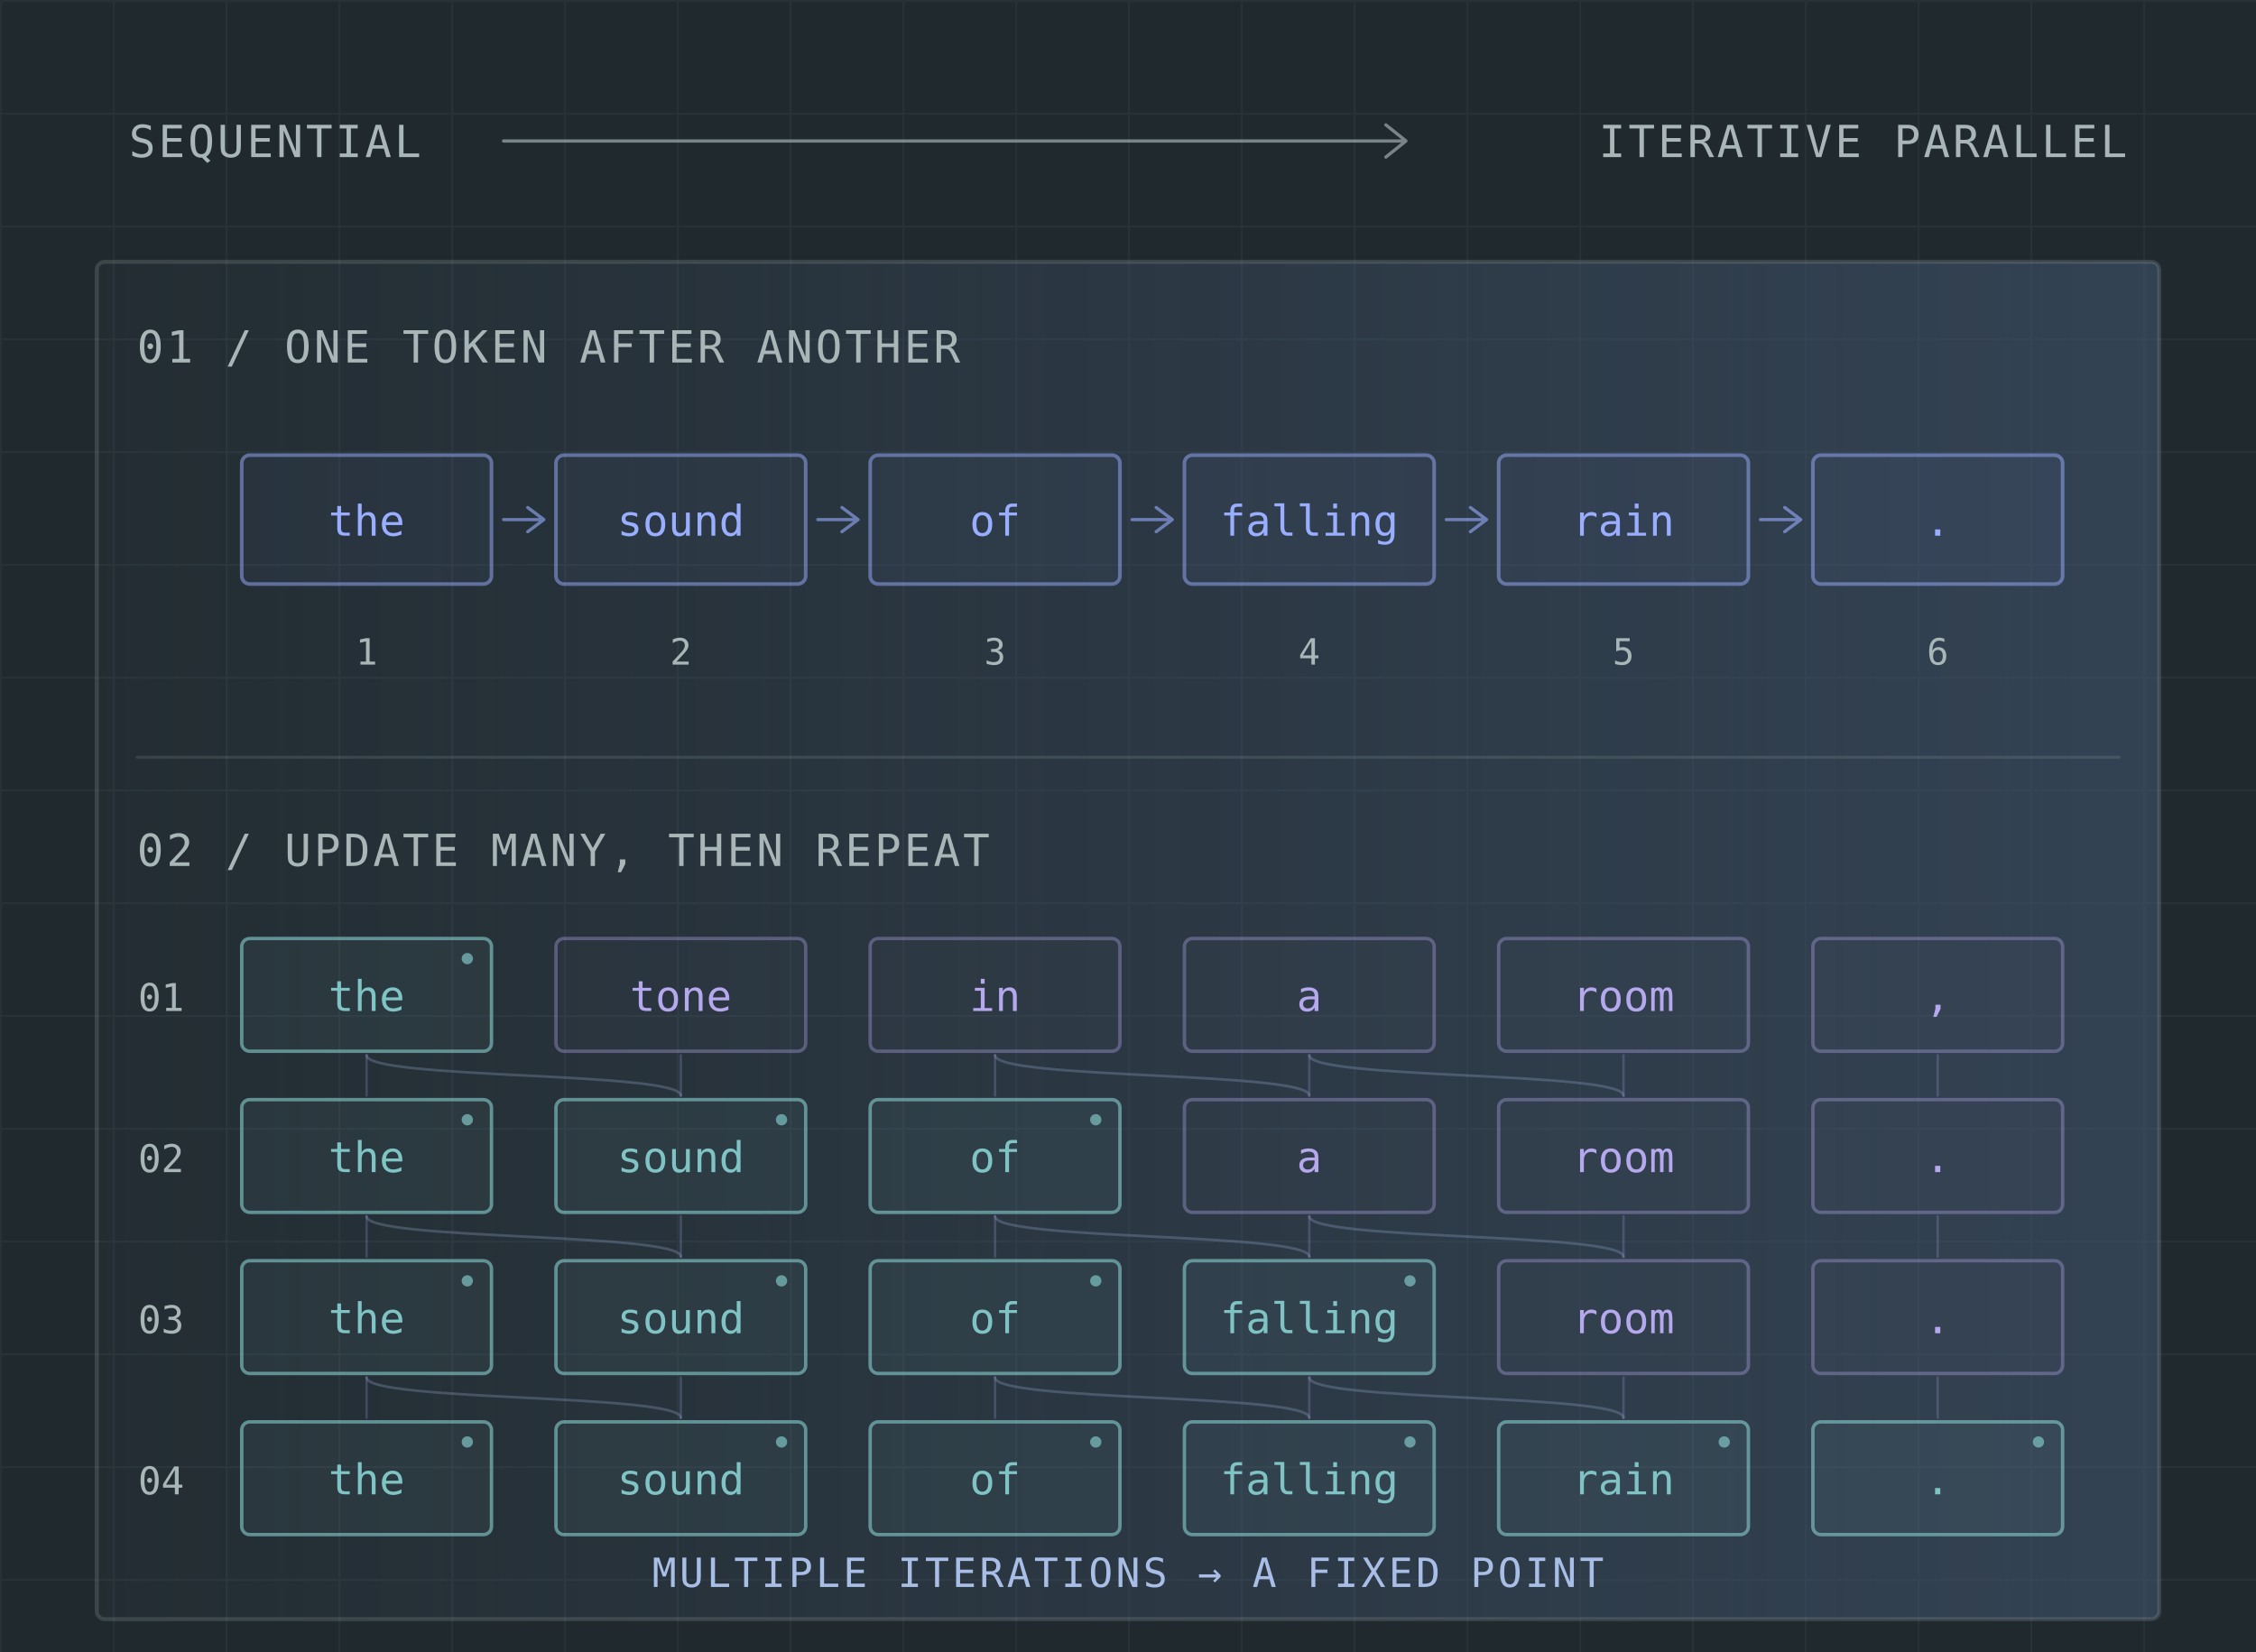
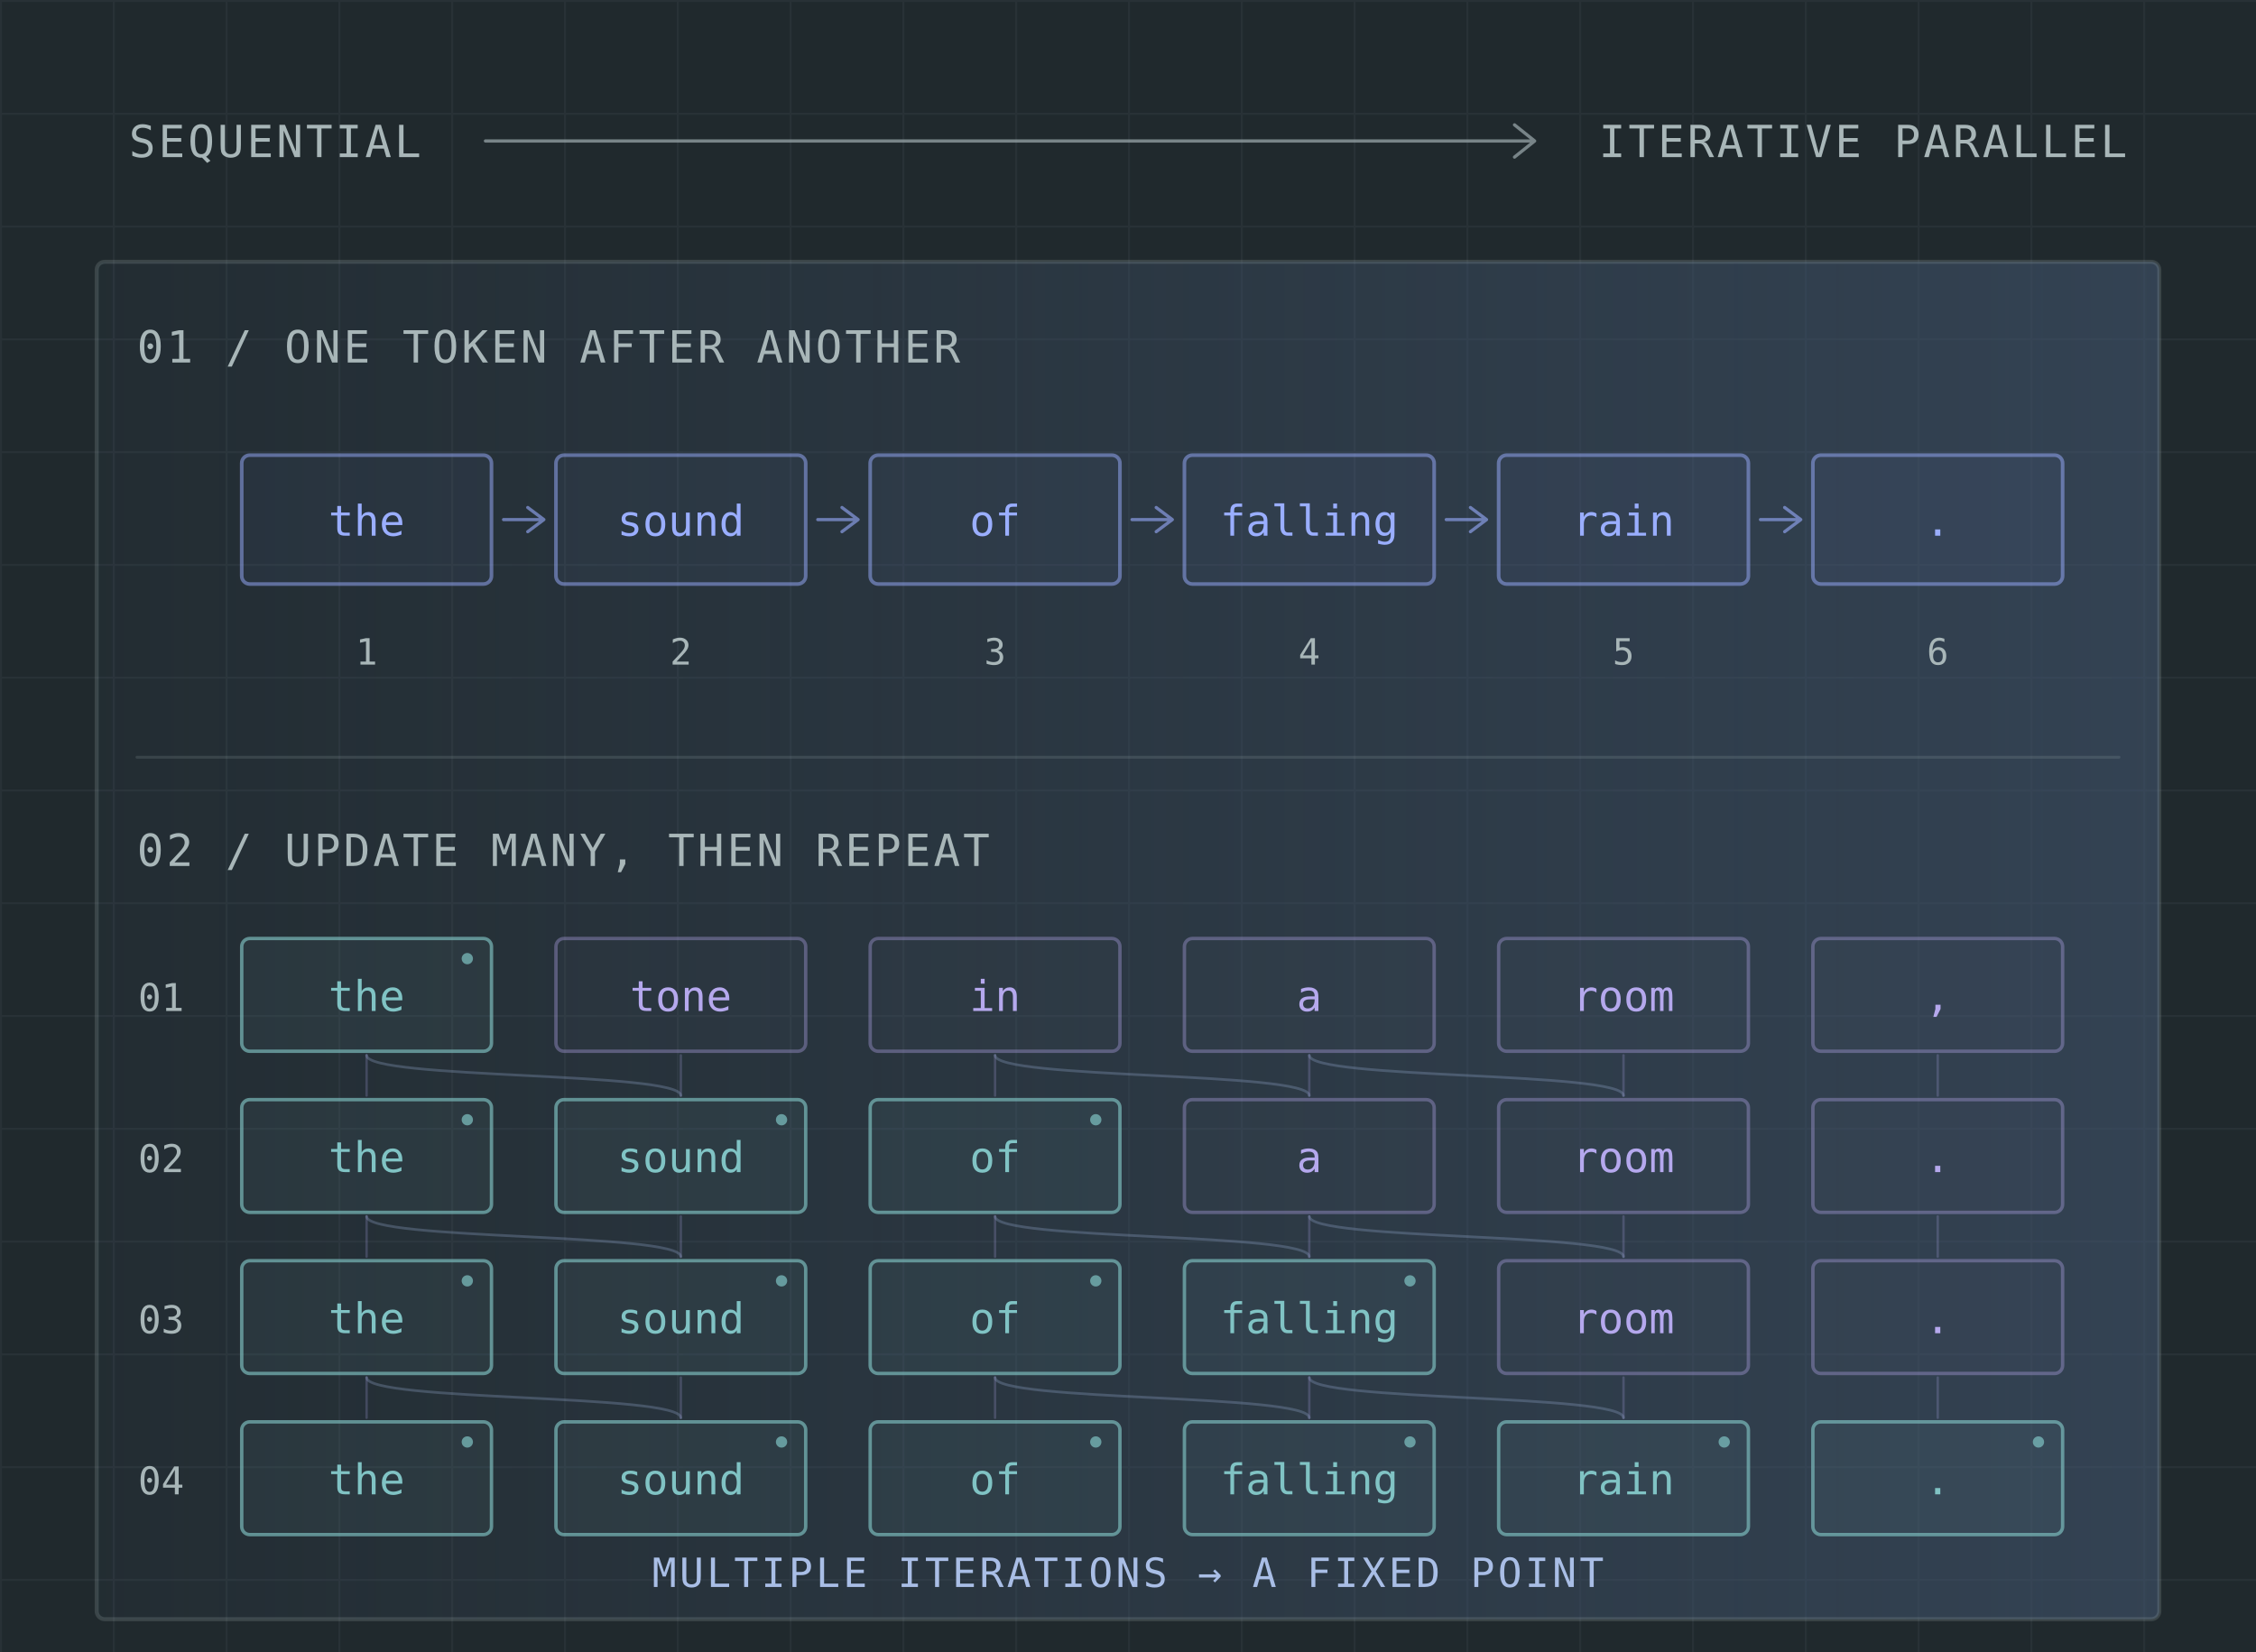
<svg xmlns="http://www.w3.org/2000/svg" width="560" height="410" viewBox="0 0 560 410" fill="none" role="img" aria-labelledby="title desc">
  <defs>
    <pattern id="grid" width="28" height="28" patternUnits="userSpaceOnUse">
      <path d="M28 0H0V28" stroke="#a8b6b8" stroke-opacity=".065" />
    </pattern>
    <linearGradient id="wash" x1="24" y1="0" x2="536" y2="0" gradientUnits="userSpaceOnUse">
      <stop stop-color="#435772" stop-opacity=".08" />
      <stop offset="1" stop-color="#435772" stop-opacity=".55" />
    </linearGradient>
    <linearGradient id="audio" x1="32" y1="0" x2="528" y2="0" gradientUnits="userSpaceOnUse">
      <stop stop-color="#80c3c4" />
      <stop offset=".5" stop-color="#9aaeff" />
      <stop offset="1" stop-color="#b5a8ed" />
    </linearGradient>
  </defs>
  <rect width="560" height="470" fill="#20292d" />
  <rect width="560" height="470" fill="url(#grid)" />
-   <text x="32" y="39" fill="#a8b6b8" font-family="monospace" font-size="11" letter-spacing=".7" text-anchor="start">SEQUENTIAL</text>
-   <text x="528" y="39" fill="#a8b6b8" font-family="monospace" font-size="11" letter-spacing=".7" text-anchor="end">ITERATIVE PARALLEL</text>
-   <path d="M125 35H349m-5-4 5 4-5 4" stroke="#a8b6b8" stroke-opacity="0.65" stroke-width="0.8" stroke-linejoin="round" stroke-linecap="round" />
+   <text x="32" y="39" fill="#a8b6b8" font-family="monospace" font-size="11" letter-spacing=".7" text-anchor="start" textLength="72.50" lengthAdjust="spacingAndGlyphs">SEQUENTIAL</text>
+   <text x="528" y="39" fill="#a8b6b8" font-family="monospace" font-size="11" letter-spacing=".7" text-anchor="end" textLength="131.06" lengthAdjust="spacingAndGlyphs">ITERATIVE PARALLEL</text>
+   <path d="M120.50 35H380.94m-5-4 5 4-5 4" stroke="#a8b6b8" stroke-opacity="0.65" stroke-width="0.8" stroke-linejoin="round" stroke-linecap="round" />
  <rect x="24" y="65" width="512" height="337" rx="2" fill="url(#wash)" stroke="#a8b6b8" stroke-opacity=".2" />
  <text x="34" y="90" fill="#a8b6b8" font-family="monospace" font-size="11" letter-spacing=".7" text-anchor="start">01 / ONE TOKEN AFTER ANOTHER</text>
  <rect x="60" y="113" width="62" height="32" rx="2" fill="#9aaeff" fill-opacity=".045" stroke="#9aaeff" stroke-opacity=".5" stroke-width=".9" />
  <text x="91" y="133" fill="#9aaeff" font-family="monospace" font-size="10.5" letter-spacing="0" text-anchor="middle">the</text>
  <text x="91" y="165" fill="#a8b6b8" font-family="monospace" font-size="9" letter-spacing="0" text-anchor="middle">1</text>
  <path d="M125 129h10m-4-3 4 3-4 3" stroke="#9aaeff" stroke-opacity="0.6" stroke-width="0.8" stroke-linejoin="round" stroke-linecap="round" />
  <rect x="138" y="113" width="62" height="32" rx="2" fill="#9aaeff" fill-opacity=".045" stroke="#9aaeff" stroke-opacity=".5" stroke-width=".9" />
  <text x="169" y="133" fill="#9aaeff" font-family="monospace" font-size="10.5" letter-spacing="0" text-anchor="middle">sound</text>
  <text x="169" y="165" fill="#a8b6b8" font-family="monospace" font-size="9" letter-spacing="0" text-anchor="middle">2</text>
  <path d="M203 129h10m-4-3 4 3-4 3" stroke="#9aaeff" stroke-opacity="0.6" stroke-width="0.8" stroke-linejoin="round" stroke-linecap="round" />
  <rect x="216" y="113" width="62" height="32" rx="2" fill="#9aaeff" fill-opacity=".045" stroke="#9aaeff" stroke-opacity=".5" stroke-width=".9" />
  <text x="247" y="133" fill="#9aaeff" font-family="monospace" font-size="10.5" letter-spacing="0" text-anchor="middle">of</text>
  <text x="247" y="165" fill="#a8b6b8" font-family="monospace" font-size="9" letter-spacing="0" text-anchor="middle">3</text>
  <path d="M281 129h10m-4-3 4 3-4 3" stroke="#9aaeff" stroke-opacity="0.6" stroke-width="0.8" stroke-linejoin="round" stroke-linecap="round" />
  <rect x="294" y="113" width="62" height="32" rx="2" fill="#9aaeff" fill-opacity=".045" stroke="#9aaeff" stroke-opacity=".5" stroke-width=".9" />
  <text x="325" y="133" fill="#9aaeff" font-family="monospace" font-size="10.5" letter-spacing="0" text-anchor="middle">falling</text>
  <text x="325" y="165" fill="#a8b6b8" font-family="monospace" font-size="9" letter-spacing="0" text-anchor="middle">4</text>
  <path d="M359 129h10m-4-3 4 3-4 3" stroke="#9aaeff" stroke-opacity="0.6" stroke-width="0.8" stroke-linejoin="round" stroke-linecap="round" />
  <rect x="372" y="113" width="62" height="32" rx="2" fill="#9aaeff" fill-opacity=".045" stroke="#9aaeff" stroke-opacity=".5" stroke-width=".9" />
  <text x="403" y="133" fill="#9aaeff" font-family="monospace" font-size="10.5" letter-spacing="0" text-anchor="middle">rain</text>
  <text x="403" y="165" fill="#a8b6b8" font-family="monospace" font-size="9" letter-spacing="0" text-anchor="middle">5</text>
  <path d="M437 129h10m-4-3 4 3-4 3" stroke="#9aaeff" stroke-opacity="0.6" stroke-width="0.8" stroke-linejoin="round" stroke-linecap="round" />
  <rect x="450" y="113" width="62" height="32" rx="2" fill="#9aaeff" fill-opacity=".045" stroke="#9aaeff" stroke-opacity=".5" stroke-width=".9" />
  <text x="481" y="133" fill="#9aaeff" font-family="monospace" font-size="10.5" letter-spacing="0" text-anchor="middle">.</text>
  <text x="481" y="165" fill="#a8b6b8" font-family="monospace" font-size="9" letter-spacing="0" text-anchor="middle">6</text>
  <path d="M34 188H526" stroke="#a8b6b8" stroke-opacity="0.17" stroke-width="0.7" stroke-linejoin="round" stroke-linecap="round" />
  <text x="34" y="215" fill="#a8b6b8" font-family="monospace" font-size="11" letter-spacing=".7" text-anchor="start">02 / UPDATE MANY, THEN REPEAT</text>
  <path d="M91 262C91 268 169 266 169 272" stroke="#9aafd8" stroke-opacity="0.28" stroke-width="0.65" stroke-linejoin="round" stroke-linecap="round" />
  <path d="M247 262C247 268 325 266 325 272" stroke="#9aafd8" stroke-opacity="0.28" stroke-width="0.65" stroke-linejoin="round" stroke-linecap="round" />
  <path d="M325 262C325 268 403 266 403 272" stroke="#9aafd8" stroke-opacity="0.28" stroke-width="0.65" stroke-linejoin="round" stroke-linecap="round" />
  <path d="M91 262V272" stroke="#b5a8ed" stroke-opacity="0.22" stroke-width="0.6" stroke-linejoin="round" stroke-linecap="round" />
  <path d="M169 262V272" stroke="#b5a8ed" stroke-opacity="0.22" stroke-width="0.6" stroke-linejoin="round" stroke-linecap="round" />
  <path d="M247 262V272" stroke="#b5a8ed" stroke-opacity="0.22" stroke-width="0.6" stroke-linejoin="round" stroke-linecap="round" />
  <path d="M325 262V272" stroke="#b5a8ed" stroke-opacity="0.22" stroke-width="0.6" stroke-linejoin="round" stroke-linecap="round" />
  <path d="M403 262V272" stroke="#b5a8ed" stroke-opacity="0.22" stroke-width="0.6" stroke-linejoin="round" stroke-linecap="round" />
  <path d="M481 262V272" stroke="#b5a8ed" stroke-opacity="0.22" stroke-width="0.6" stroke-linejoin="round" stroke-linecap="round" />
  <path d="M91 302C91 308 169 306 169 312" stroke="#9aafd8" stroke-opacity="0.28" stroke-width="0.65" stroke-linejoin="round" stroke-linecap="round" />
  <path d="M247 302C247 308 325 306 325 312" stroke="#9aafd8" stroke-opacity="0.28" stroke-width="0.65" stroke-linejoin="round" stroke-linecap="round" />
  <path d="M325 302C325 308 403 306 403 312" stroke="#9aafd8" stroke-opacity="0.28" stroke-width="0.65" stroke-linejoin="round" stroke-linecap="round" />
  <path d="M91 302V312" stroke="#b5a8ed" stroke-opacity="0.22" stroke-width="0.6" stroke-linejoin="round" stroke-linecap="round" />
  <path d="M169 302V312" stroke="#b5a8ed" stroke-opacity="0.22" stroke-width="0.6" stroke-linejoin="round" stroke-linecap="round" />
  <path d="M247 302V312" stroke="#b5a8ed" stroke-opacity="0.22" stroke-width="0.6" stroke-linejoin="round" stroke-linecap="round" />
  <path d="M325 302V312" stroke="#b5a8ed" stroke-opacity="0.22" stroke-width="0.6" stroke-linejoin="round" stroke-linecap="round" />
  <path d="M403 302V312" stroke="#b5a8ed" stroke-opacity="0.22" stroke-width="0.6" stroke-linejoin="round" stroke-linecap="round" />
  <path d="M481 302V312" stroke="#b5a8ed" stroke-opacity="0.22" stroke-width="0.6" stroke-linejoin="round" stroke-linecap="round" />
  <path d="M91 342C91 348 169 346 169 352" stroke="#9aafd8" stroke-opacity="0.28" stroke-width="0.65" stroke-linejoin="round" stroke-linecap="round" />
  <path d="M247 342C247 348 325 346 325 352" stroke="#9aafd8" stroke-opacity="0.28" stroke-width="0.65" stroke-linejoin="round" stroke-linecap="round" />
  <path d="M325 342C325 348 403 346 403 352" stroke="#9aafd8" stroke-opacity="0.28" stroke-width="0.65" stroke-linejoin="round" stroke-linecap="round" />
  <path d="M91 342V352" stroke="#b5a8ed" stroke-opacity="0.22" stroke-width="0.6" stroke-linejoin="round" stroke-linecap="round" />
  <path d="M169 342V352" stroke="#b5a8ed" stroke-opacity="0.22" stroke-width="0.6" stroke-linejoin="round" stroke-linecap="round" />
  <path d="M247 342V352" stroke="#b5a8ed" stroke-opacity="0.22" stroke-width="0.6" stroke-linejoin="round" stroke-linecap="round" />
  <path d="M325 342V352" stroke="#b5a8ed" stroke-opacity="0.22" stroke-width="0.6" stroke-linejoin="round" stroke-linecap="round" />
  <path d="M403 342V352" stroke="#b5a8ed" stroke-opacity="0.22" stroke-width="0.6" stroke-linejoin="round" stroke-linecap="round" />
  <path d="M481 342V352" stroke="#b5a8ed" stroke-opacity="0.22" stroke-width="0.6" stroke-linejoin="round" stroke-linecap="round" />
  <text x="40" y="251" fill="#a8b6b8" font-family="monospace" font-size="9.5" letter-spacing="0" text-anchor="middle">01</text>
  <rect x="60" y="233" width="62" height="28" rx="2" fill="#80c3c4" fill-opacity="0.065" stroke="#80c3c4" stroke-opacity="0.65" stroke-width=".85" />
  <text x="91" y="251" fill="#80c3c4" font-family="monospace" font-size="10.5" letter-spacing="0" text-anchor="middle">the</text>
  <circle cx="116" cy="238" r="1.4" fill="#80c3c4" fill-opacity=".7" />
  <rect x="138" y="233" width="62" height="28" rx="2" fill="#b5a8ed" fill-opacity="0.025" stroke="#b5a8ed" stroke-opacity="0.36" stroke-width=".85" />
  <text x="169" y="251" fill="#b5a8ed" font-family="monospace" font-size="10.5" letter-spacing="0" text-anchor="middle">tone</text>
  <rect x="216" y="233" width="62" height="28" rx="2" fill="#b5a8ed" fill-opacity="0.025" stroke="#b5a8ed" stroke-opacity="0.36" stroke-width=".85" />
  <text x="247" y="251" fill="#b5a8ed" font-family="monospace" font-size="10.5" letter-spacing="0" text-anchor="middle">in</text>
  <rect x="294" y="233" width="62" height="28" rx="2" fill="#b5a8ed" fill-opacity="0.025" stroke="#b5a8ed" stroke-opacity="0.36" stroke-width=".85" />
  <text x="325" y="251" fill="#b5a8ed" font-family="monospace" font-size="10.5" letter-spacing="0" text-anchor="middle">a</text>
  <rect x="372" y="233" width="62" height="28" rx="2" fill="#b5a8ed" fill-opacity="0.025" stroke="#b5a8ed" stroke-opacity="0.36" stroke-width=".85" />
  <text x="403" y="251" fill="#b5a8ed" font-family="monospace" font-size="10.5" letter-spacing="0" text-anchor="middle">room</text>
  <rect x="450" y="233" width="62" height="28" rx="2" fill="#b5a8ed" fill-opacity="0.025" stroke="#b5a8ed" stroke-opacity="0.36" stroke-width=".85" />
  <text x="481" y="251" fill="#b5a8ed" font-family="monospace" font-size="10.5" letter-spacing="0" text-anchor="middle">,</text>
  <text x="40" y="291" fill="#a8b6b8" font-family="monospace" font-size="9.5" letter-spacing="0" text-anchor="middle">02</text>
  <rect x="60" y="273" width="62" height="28" rx="2" fill="#80c3c4" fill-opacity="0.065" stroke="#80c3c4" stroke-opacity="0.65" stroke-width=".85" />
  <text x="91" y="291" fill="#80c3c4" font-family="monospace" font-size="10.5" letter-spacing="0" text-anchor="middle">the</text>
  <circle cx="116" cy="278" r="1.4" fill="#80c3c4" fill-opacity=".7" />
  <rect x="138" y="273" width="62" height="28" rx="2" fill="#80c3c4" fill-opacity="0.065" stroke="#80c3c4" stroke-opacity="0.65" stroke-width=".85" />
  <text x="169" y="291" fill="#80c3c4" font-family="monospace" font-size="10.5" letter-spacing="0" text-anchor="middle">sound</text>
  <circle cx="194" cy="278" r="1.4" fill="#80c3c4" fill-opacity=".7" />
  <rect x="216" y="273" width="62" height="28" rx="2" fill="#80c3c4" fill-opacity="0.065" stroke="#80c3c4" stroke-opacity="0.65" stroke-width=".85" />
  <text x="247" y="291" fill="#80c3c4" font-family="monospace" font-size="10.5" letter-spacing="0" text-anchor="middle">of</text>
  <circle cx="272" cy="278" r="1.4" fill="#80c3c4" fill-opacity=".7" />
  <rect x="294" y="273" width="62" height="28" rx="2" fill="#b5a8ed" fill-opacity="0.025" stroke="#b5a8ed" stroke-opacity="0.36" stroke-width=".85" />
  <text x="325" y="291" fill="#b5a8ed" font-family="monospace" font-size="10.5" letter-spacing="0" text-anchor="middle">a</text>
  <rect x="372" y="273" width="62" height="28" rx="2" fill="#b5a8ed" fill-opacity="0.025" stroke="#b5a8ed" stroke-opacity="0.36" stroke-width=".85" />
  <text x="403" y="291" fill="#b5a8ed" font-family="monospace" font-size="10.5" letter-spacing="0" text-anchor="middle">room</text>
  <rect x="450" y="273" width="62" height="28" rx="2" fill="#b5a8ed" fill-opacity="0.025" stroke="#b5a8ed" stroke-opacity="0.36" stroke-width=".85" />
  <text x="481" y="291" fill="#b5a8ed" font-family="monospace" font-size="10.5" letter-spacing="0" text-anchor="middle">.</text>
  <text x="40" y="331" fill="#a8b6b8" font-family="monospace" font-size="9.5" letter-spacing="0" text-anchor="middle">03</text>
  <rect x="60" y="313" width="62" height="28" rx="2" fill="#80c3c4" fill-opacity="0.065" stroke="#80c3c4" stroke-opacity="0.65" stroke-width=".85" />
  <text x="91" y="331" fill="#80c3c4" font-family="monospace" font-size="10.5" letter-spacing="0" text-anchor="middle">the</text>
  <circle cx="116" cy="318" r="1.4" fill="#80c3c4" fill-opacity=".7" />
  <rect x="138" y="313" width="62" height="28" rx="2" fill="#80c3c4" fill-opacity="0.065" stroke="#80c3c4" stroke-opacity="0.65" stroke-width=".85" />
  <text x="169" y="331" fill="#80c3c4" font-family="monospace" font-size="10.5" letter-spacing="0" text-anchor="middle">sound</text>
  <circle cx="194" cy="318" r="1.4" fill="#80c3c4" fill-opacity=".7" />
  <rect x="216" y="313" width="62" height="28" rx="2" fill="#80c3c4" fill-opacity="0.065" stroke="#80c3c4" stroke-opacity="0.65" stroke-width=".85" />
  <text x="247" y="331" fill="#80c3c4" font-family="monospace" font-size="10.5" letter-spacing="0" text-anchor="middle">of</text>
  <circle cx="272" cy="318" r="1.4" fill="#80c3c4" fill-opacity=".7" />
  <rect x="294" y="313" width="62" height="28" rx="2" fill="#80c3c4" fill-opacity="0.065" stroke="#80c3c4" stroke-opacity="0.65" stroke-width=".85" />
  <text x="325" y="331" fill="#80c3c4" font-family="monospace" font-size="10.5" letter-spacing="0" text-anchor="middle">falling</text>
  <circle cx="350" cy="318" r="1.4" fill="#80c3c4" fill-opacity=".7" />
  <rect x="372" y="313" width="62" height="28" rx="2" fill="#b5a8ed" fill-opacity="0.025" stroke="#b5a8ed" stroke-opacity="0.36" stroke-width=".85" />
  <text x="403" y="331" fill="#b5a8ed" font-family="monospace" font-size="10.5" letter-spacing="0" text-anchor="middle">room</text>
  <rect x="450" y="313" width="62" height="28" rx="2" fill="#b5a8ed" fill-opacity="0.025" stroke="#b5a8ed" stroke-opacity="0.36" stroke-width=".85" />
  <text x="481" y="331" fill="#b5a8ed" font-family="monospace" font-size="10.5" letter-spacing="0" text-anchor="middle">.</text>
  <text x="40" y="371" fill="#a8b6b8" font-family="monospace" font-size="9.5" letter-spacing="0" text-anchor="middle">04</text>
  <rect x="60" y="353" width="62" height="28" rx="2" fill="#80c3c4" fill-opacity="0.065" stroke="#80c3c4" stroke-opacity="0.65" stroke-width=".85" />
  <text x="91" y="371" fill="#80c3c4" font-family="monospace" font-size="10.5" letter-spacing="0" text-anchor="middle">the</text>
  <circle cx="116" cy="358" r="1.4" fill="#80c3c4" fill-opacity=".7" />
  <rect x="138" y="353" width="62" height="28" rx="2" fill="#80c3c4" fill-opacity="0.065" stroke="#80c3c4" stroke-opacity="0.65" stroke-width=".85" />
  <text x="169" y="371" fill="#80c3c4" font-family="monospace" font-size="10.5" letter-spacing="0" text-anchor="middle">sound</text>
  <circle cx="194" cy="358" r="1.4" fill="#80c3c4" fill-opacity=".7" />
  <rect x="216" y="353" width="62" height="28" rx="2" fill="#80c3c4" fill-opacity="0.065" stroke="#80c3c4" stroke-opacity="0.65" stroke-width=".85" />
  <text x="247" y="371" fill="#80c3c4" font-family="monospace" font-size="10.5" letter-spacing="0" text-anchor="middle">of</text>
  <circle cx="272" cy="358" r="1.4" fill="#80c3c4" fill-opacity=".7" />
  <rect x="294" y="353" width="62" height="28" rx="2" fill="#80c3c4" fill-opacity="0.065" stroke="#80c3c4" stroke-opacity="0.65" stroke-width=".85" />
  <text x="325" y="371" fill="#80c3c4" font-family="monospace" font-size="10.5" letter-spacing="0" text-anchor="middle">falling</text>
  <circle cx="350" cy="358" r="1.4" fill="#80c3c4" fill-opacity=".7" />
  <rect x="372" y="353" width="62" height="28" rx="2" fill="#80c3c4" fill-opacity="0.065" stroke="#80c3c4" stroke-opacity="0.65" stroke-width=".85" />
  <text x="403" y="371" fill="#80c3c4" font-family="monospace" font-size="10.5" letter-spacing="0" text-anchor="middle">rain</text>
  <circle cx="428" cy="358" r="1.4" fill="#80c3c4" fill-opacity=".7" />
  <rect x="450" y="353" width="62" height="28" rx="2" fill="#80c3c4" fill-opacity="0.065" stroke="#80c3c4" stroke-opacity="0.65" stroke-width=".85" />
  <text x="481" y="371" fill="#80c3c4" font-family="monospace" font-size="10.5" letter-spacing="0" text-anchor="middle">.</text>
  <circle cx="506" cy="358" r="1.4" fill="#80c3c4" fill-opacity=".7" />
  <text x="280" y="394" fill="#a9bee6" font-family="monospace" font-size="10" letter-spacing=".75" text-anchor="middle">MULTIPLE ITERATIONS → A FIXED POINT</text>
</svg>
